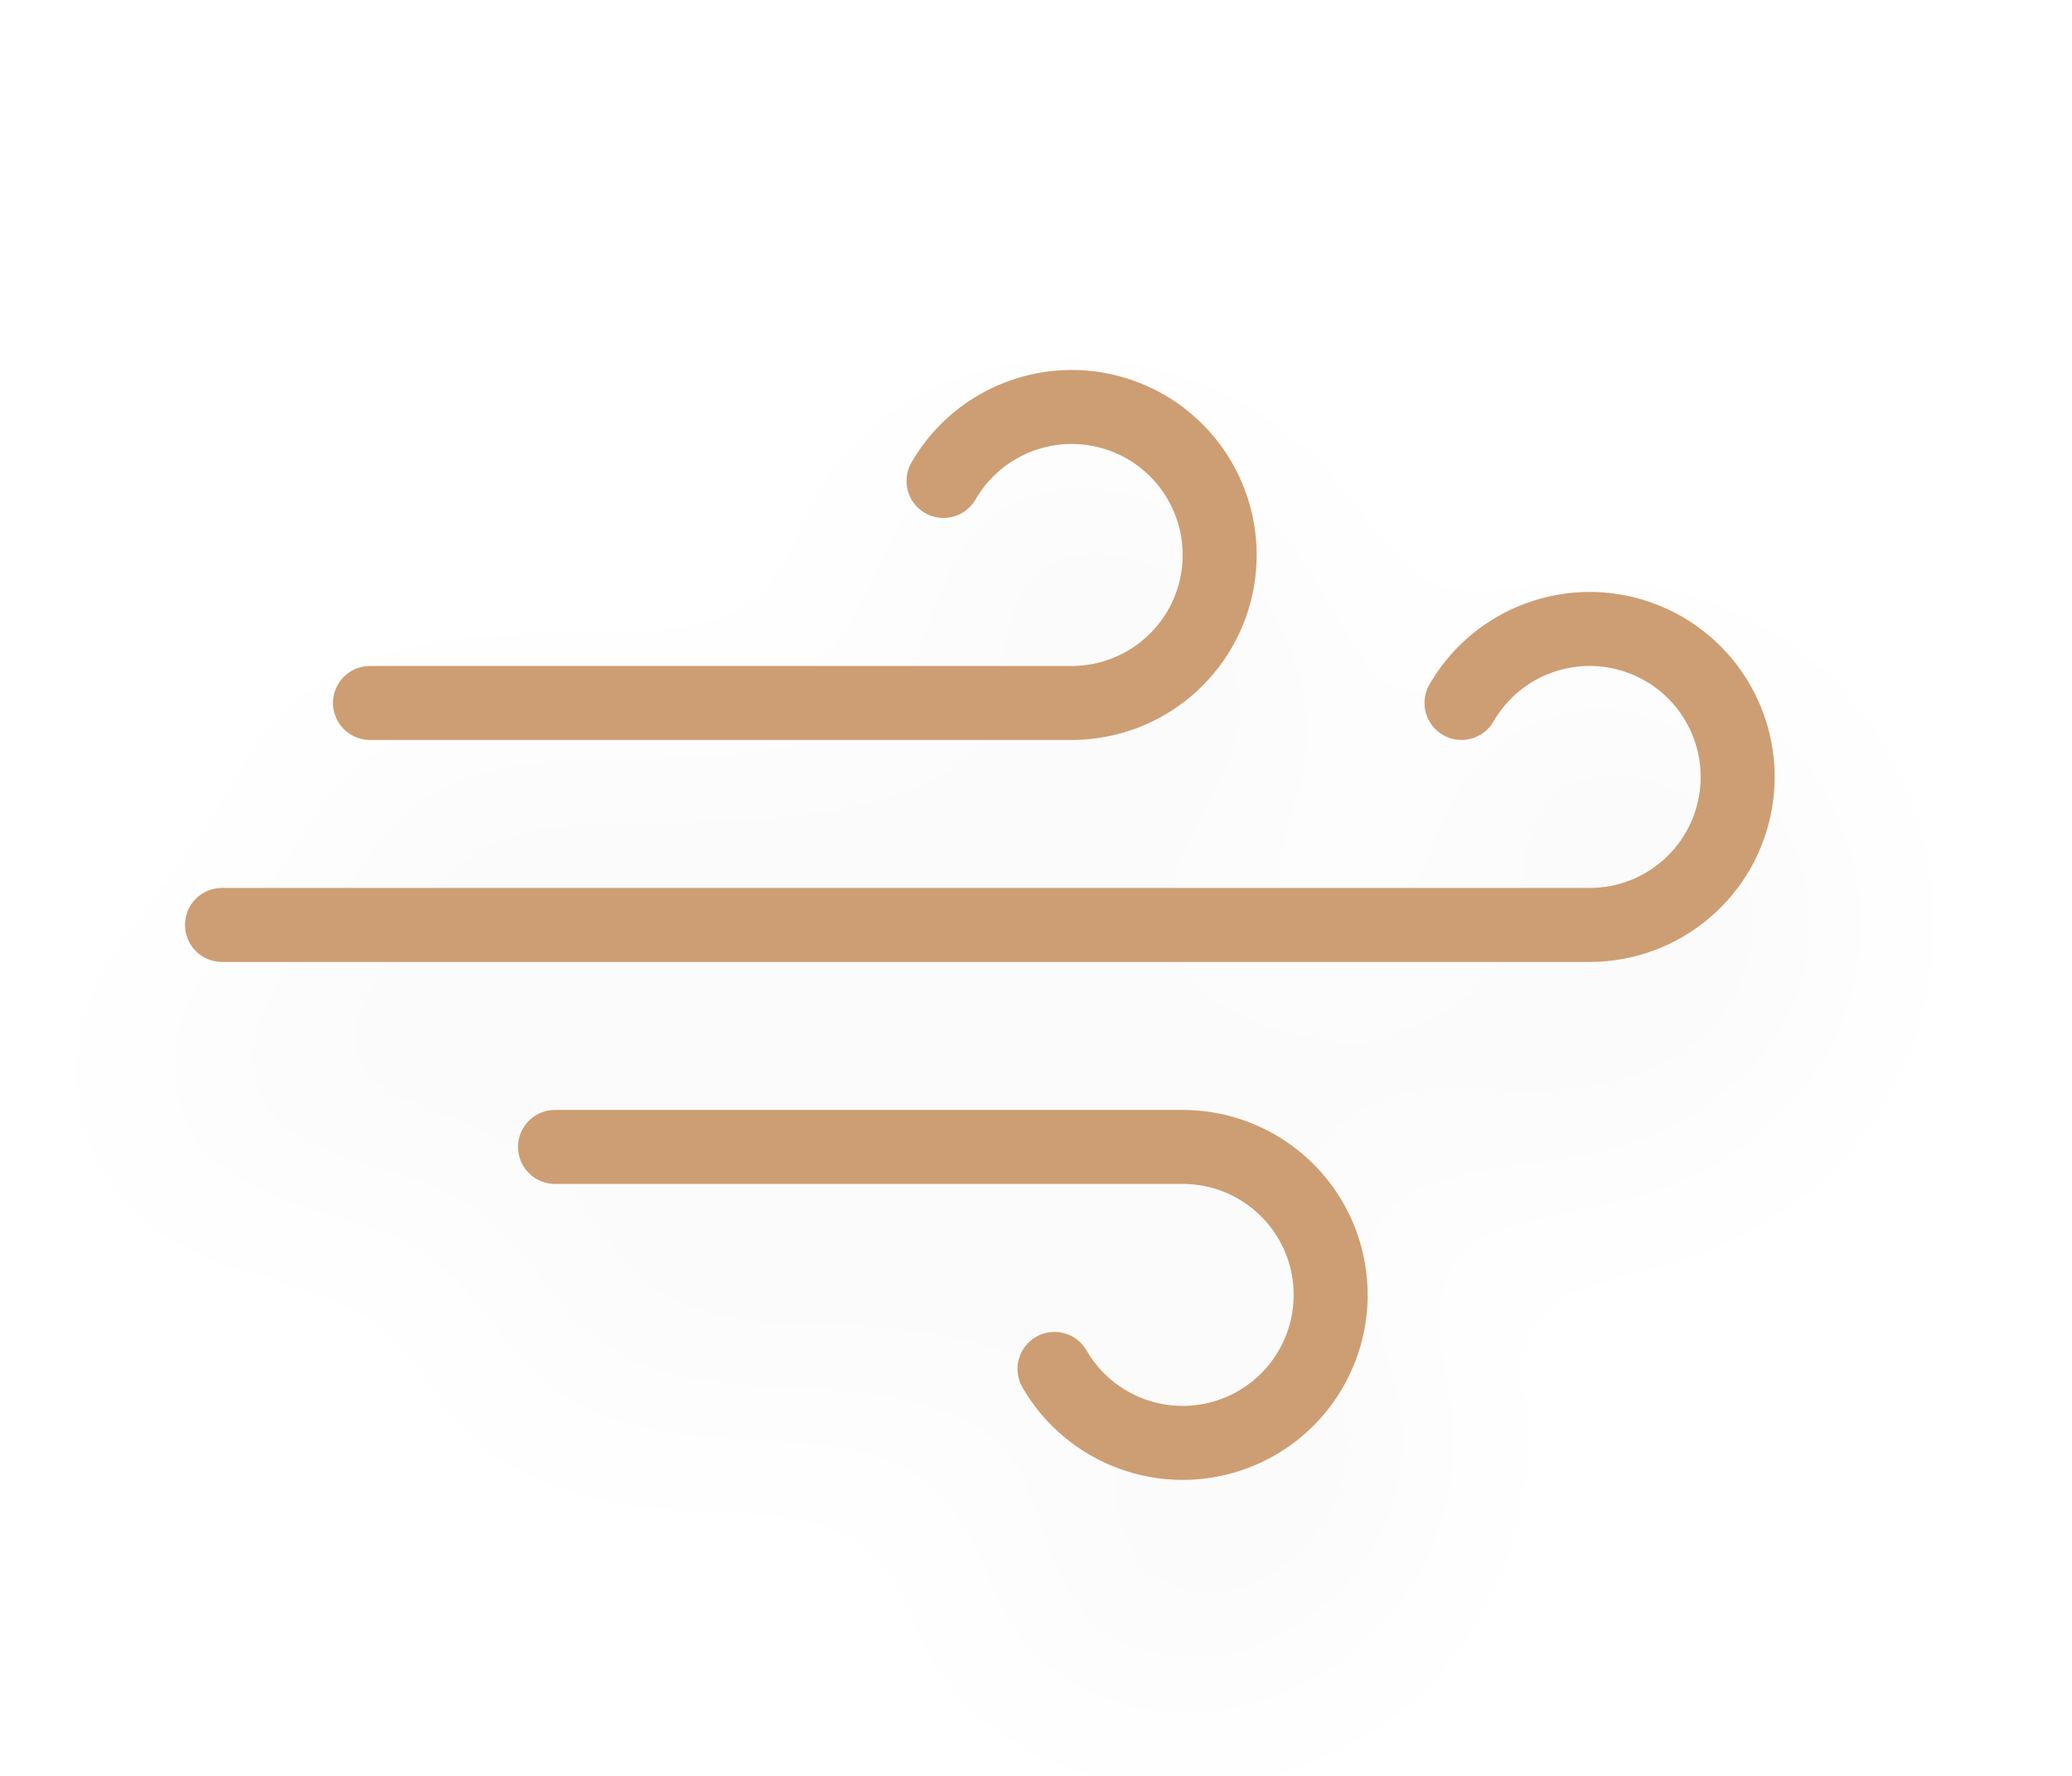
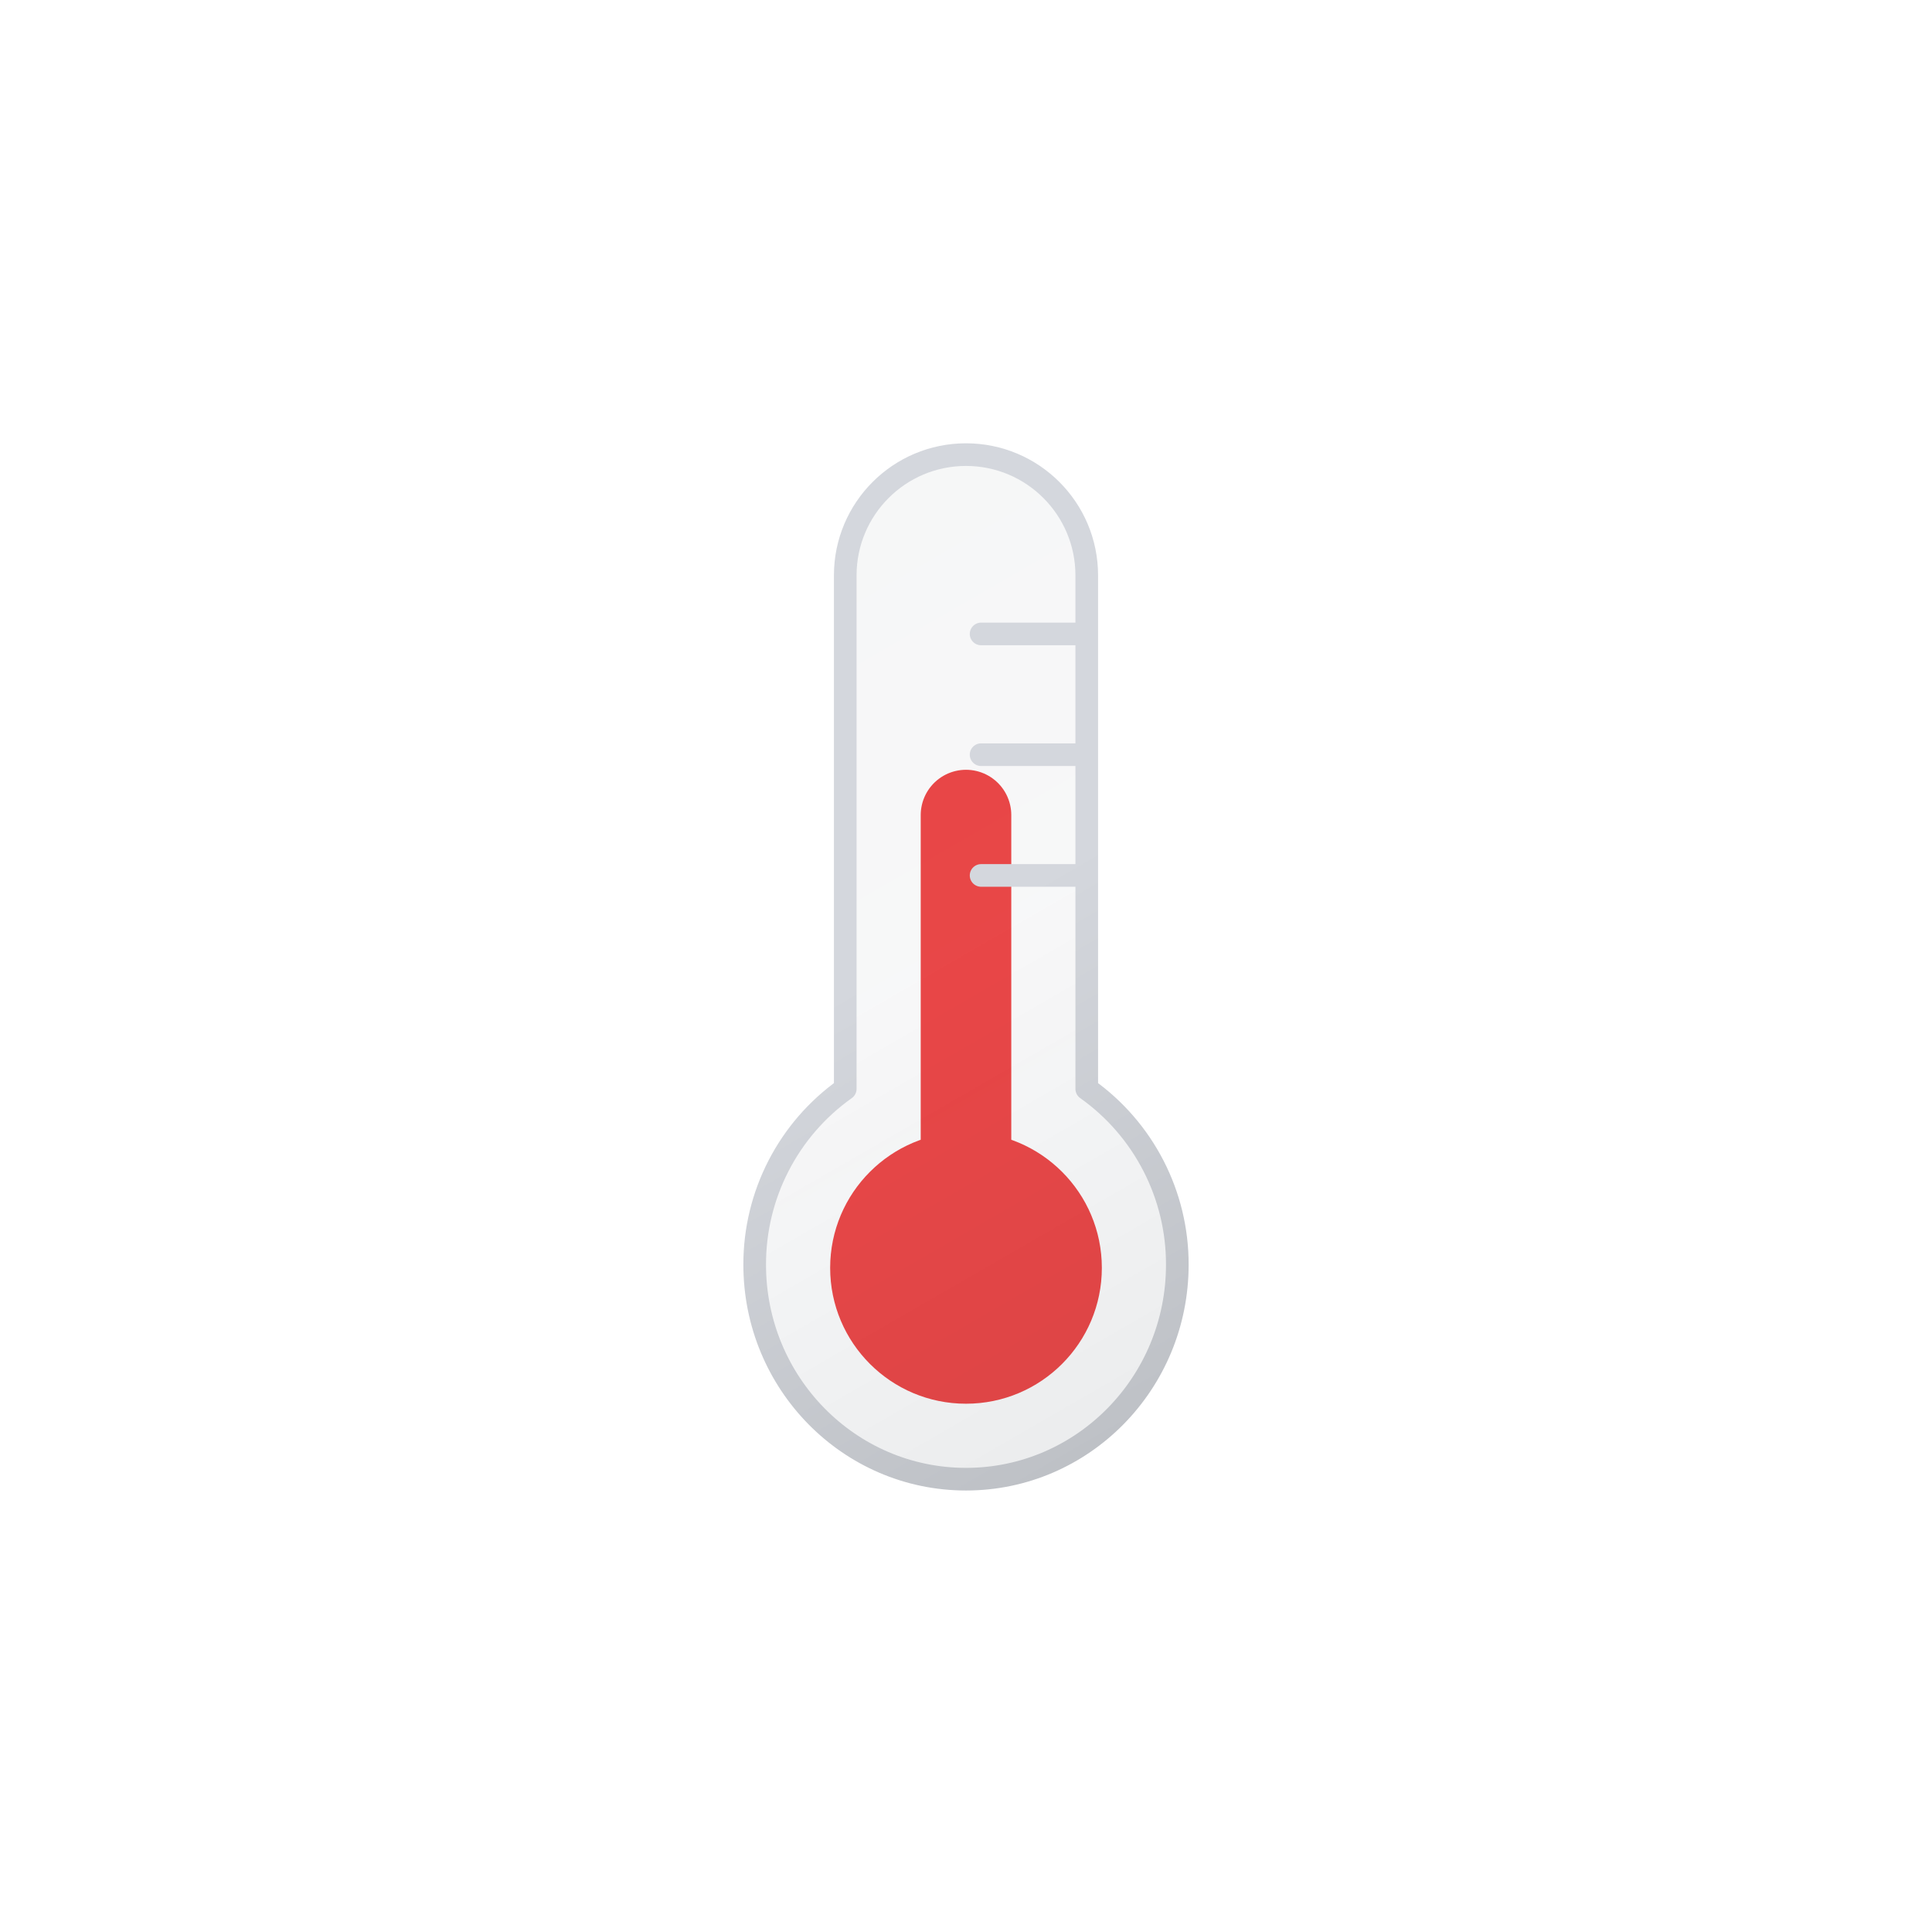
- <svg xmlns="http://www.w3.org/2000/svg" width="56" height="48" version="1.1">
+ <svg xmlns="http://www.w3.org/2000/svg" xmlns:xlink="http://www.w3.org/1999/xlink" viewBox="0 0 512 512">
  <defs>
-     <filter id="blur" x="-.247" y="-.271" width="1.494" height="1.694">
-       <feGaussianBlur in="SourceAlpha" stdDeviation="3" />
-       <feOffset dx="0" dy="4" result="offsetblur" />
-       <feComponentTransfer>
-         <feFuncA slope="0.05" type="linear" />
-       </feComponentTransfer>
-       <feMerge>
-         <feMergeNode />
-         <feMergeNode in="SourceGraphic" />
-       </feMerge>
-     </filter>
+     <linearGradient id="a" x1="-7.17" y1="36.31" x2="116.44" y2="250.4" gradientUnits="userSpaceOnUse">
+       <stop offset="0" stop-color="#515a69" stop-opacity="0.05" />
+       <stop offset="0.45" stop-color="#6b7280" stop-opacity="0.05" />
+       <stop offset="1" stop-color="#384354" stop-opacity="0.1" />
+     </linearGradient>
+     <linearGradient id="b" x1="-8.67" y1="33.71" x2="117.94" y2="253" gradientUnits="userSpaceOnUse">
+       <stop offset="0" stop-color="#d4d7dd" />
+       <stop offset="0.45" stop-color="#d4d7dd" />
+       <stop offset="1" stop-color="#bec1c6" />
+     </linearGradient>
+     <symbol id="d" viewBox="0 0 72 168">
+       <circle cx="36" cy="132" r="36" fill="#ef4444" />
+       <path d="M36,12V132" fill="none" stroke="#ef4444" stroke-linecap="round" stroke-miterlimit="10" stroke-width="24">
+         <animateTransform attributeName="transform" type="translate" values="0 0; 0 18; 0 0" dur="1s" calcMode="spline" keySplines=".42, 0, .58, 1; .42, 0, .58, 1" repeatCount="indefinite" />
+       </path>
+     </symbol>
+     <symbol id="e" viewBox="0 0 118 278">
+       <path d="M115,218.16C115,249.55,89.93,275,59,275S3,249.55,3,218.16a57,57,0,0,1,24-46.6V35.48a32,32,0,1,1,64,0V171.56A57,57,0,0,1,115,218.16ZM63,83H91M63,51H91M63,115H91" stroke-linecap="round" stroke-linejoin="round" stroke-width="6" fill="url(#a)" stroke="url(#b)" />
+     </symbol>
+     <symbol id="c" viewBox="0 0 118 278">
+       <use width="72" height="168" transform="translate(23 87)" xlink:href="#d" />
+       <use width="118" height="278" xlink:href="#e" />
+     </symbol>
  </defs>
-   <g transform="translate(16 -2)" filter="url(#blur)">
-     <g class="am-weather-wind" transform="translate(-16,10)" fill="none" stroke="#cd9e73" stroke-linecap="round" stroke-width="2">
-       <path stroke-dasharray="150 10" d="M25.5 5A4 4 0 1 1 29 11H10">
-         <animate attributeName="stroke-dashoffset" dur="3s" repeatCount="indefinite" values="0; 160" begin="0s" />
-       </path>
-       <path stroke-dasharray="144 16" d="M39.5 11A4 4 0 1 1 43 17H6">
-         <animate attributeName="stroke-dashoffset" dur="3s" repeatCount="indefinite" values="0; 160" begin="0.5s" />
-       </path>
-       <path stroke-dasharray="150 10" d="M28.5 29A4 4 0 1 0 32 23H15">
-         <animate attributeName="stroke-dashoffset" dur="3s" repeatCount="indefinite" values="0; 160" begin="0.25s" />
-       </path>
-     </g>
-   </g>
+   <use width="118" height="278" transform="translate(197 117)" xlink:href="#c" />
</svg>
